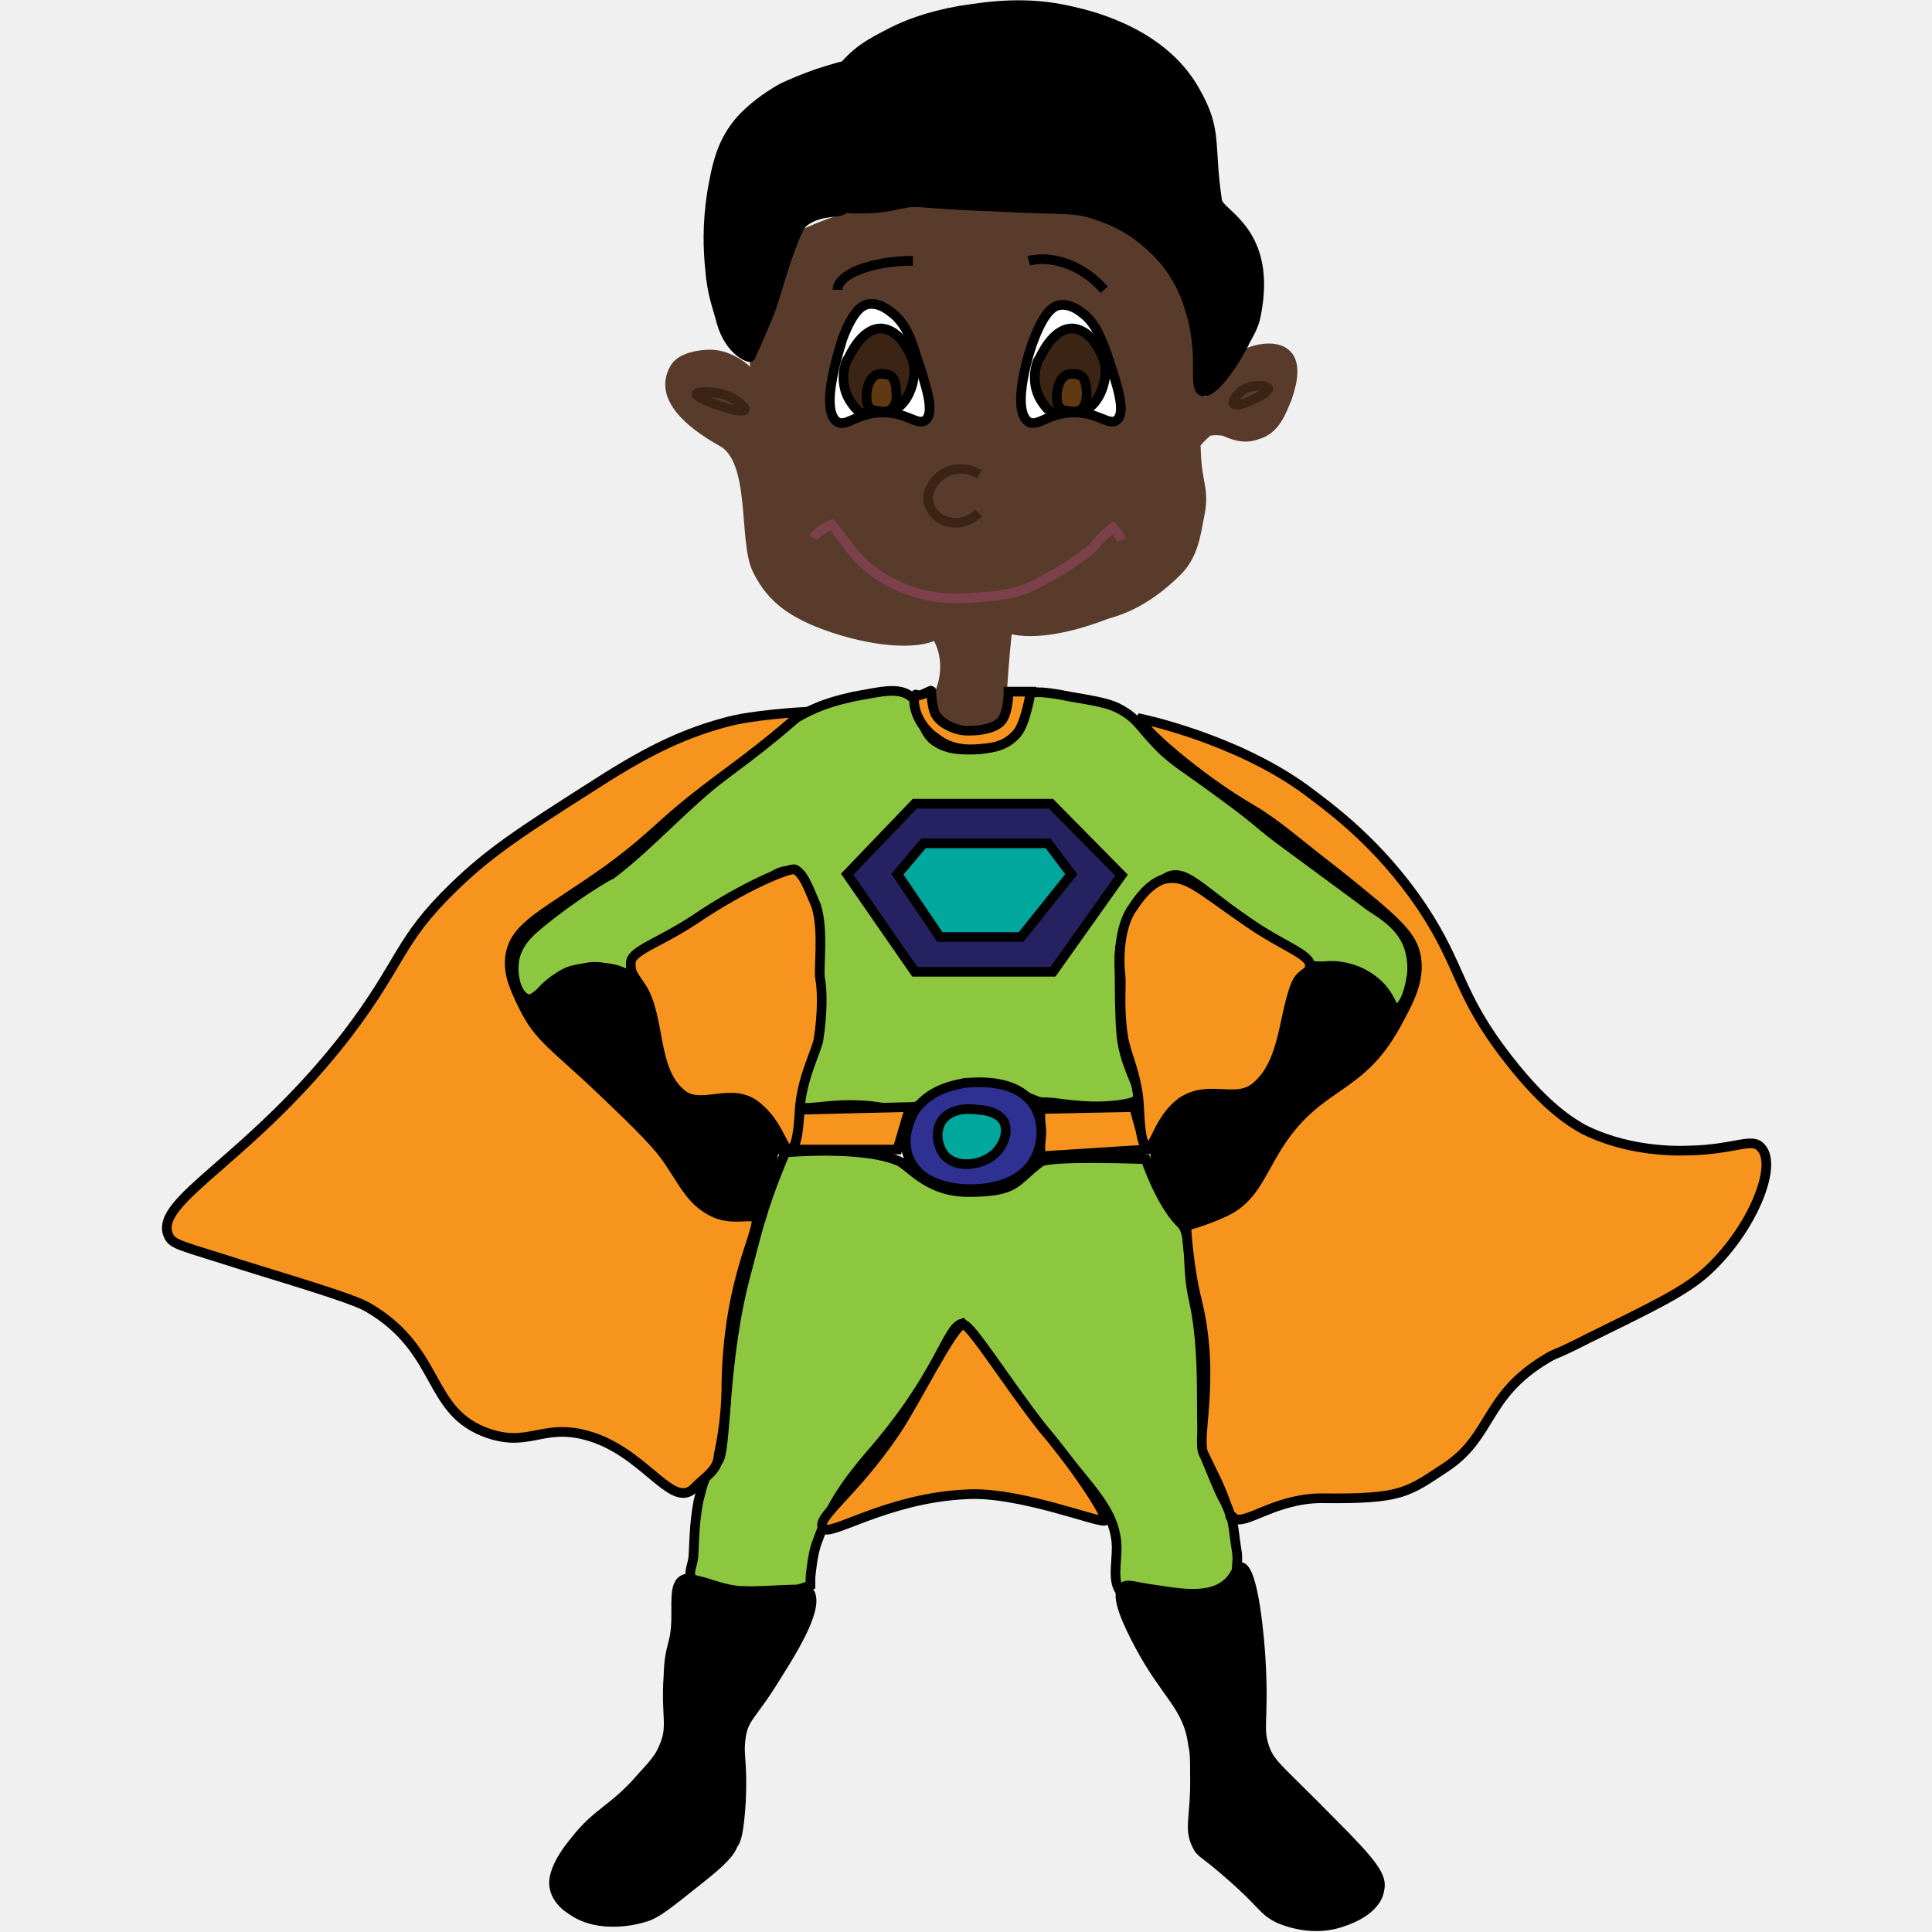
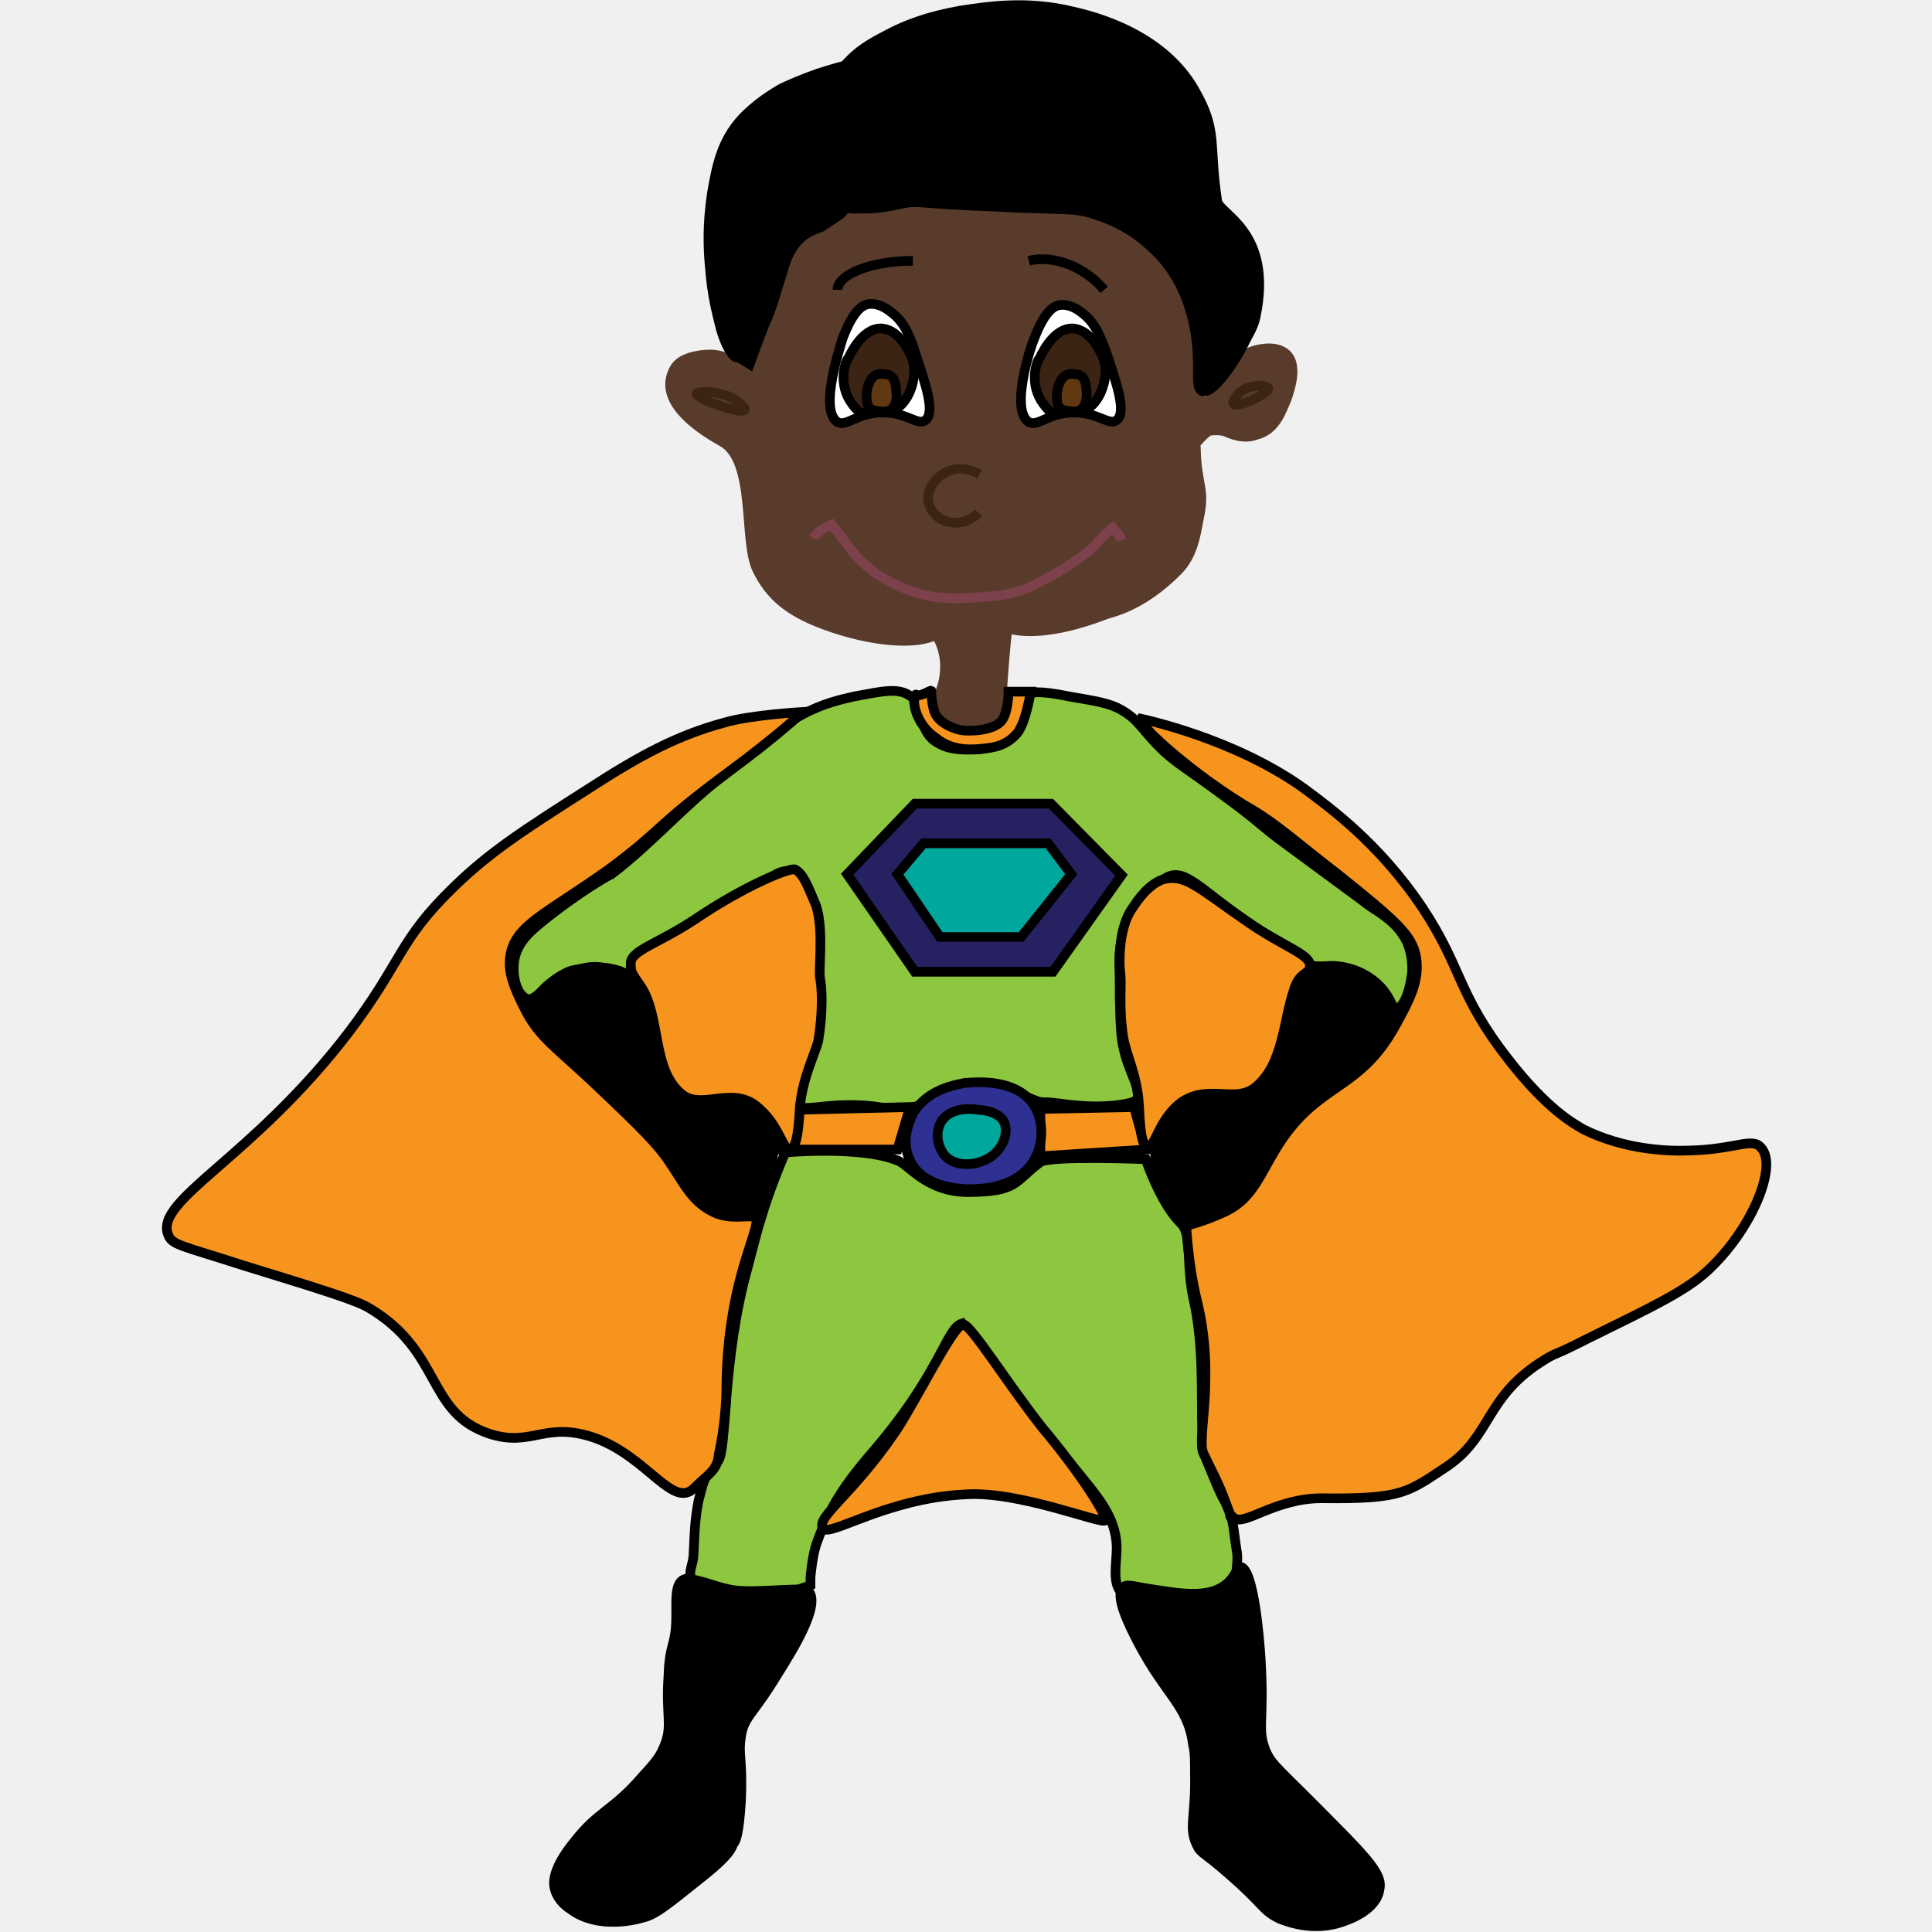
<svg xmlns="http://www.w3.org/2000/svg" version="1.1" id="Layer_1" x="0px" y="0px" viewBox="0 0 200 200" enable-background="new 0 0 200 200" xml:space="preserve">
  <path fill="#593B2B" stroke="#593B2B" stroke-miterlimit="10" d="M103.6,73.8c0,0,0.3-5.5,0.7-8.8c0,0,2.9,1.4,10.2-1.4  c0.9-0.3,3.8-0.9,7.4-4.5c1.6-1.6,1.9-3.8,2.2-5.4c0.7-3.1-0.2-3.4-0.3-7.1c0,0-0.8-0.2,1.2-1.9c0.2-0.2,1.5-0.2,1.9,0  c0.7,0.3,1.9,0.8,3.2,0.3c2-0.5,2.6-2.6,3.1-3.7c0.3-0.9,1.2-3.4,0-4.6c-0.9-0.9-2.6-0.7-3.7-0.3c-3.4,1.2-3.8,5.5-4.9,5.3  c-0.9-0.1,0.2-1.9-1-6.8c-0.3-1.4-0.2-1.8-1.8-4.6c-1.1-2-2.3-4.5-4.1-5.7c-2-1.2-3.8-2.4-9-2.7c-5.7-0.4-6.6-0.1-12.9-0.3  c-2.6-0.1-6.5-0.1-12.1,2.4c-2.1,1-3.4,9.1-4.3,10.2c-2.9,4,0,4.8-0.2,5.9l0,0c-0.2,0.1-1.2-1.3-2.4-2.2c-0.3-0.2-1.6-1.2-3.3-1.2  c-1.1,0-3.1,0.3-3.7,1.5c-1.6,2.9,1.5,5.6,4.9,7.5c3.6,1.9,2.2,10.3,3.7,13.3c1.2,2.4,2.9,4.2,7,5.7c4.9,1.8,9.6,2.1,11.5,1l0,0  c1.9,3.1,0.3,6.2,0.3,6.2c0,0.3,0,1,0,1.8c0.4,0.3,1.2,0.9,2.3,1.1c0.3,0.1,0.7,0.1,1.1,0.1C102.4,74.8,103.6,73.8,103.6,73.8z" />
-   <path fill="#8DC63F" stroke="#000000" stroke-miterlimit="10" d="M94.3,72.1c-1.3-1-3.1-0.5-5.9,0c-1.3,0.3-3.2,0.7-5.4,1.9  c-3.3,1.8-4.9,3.7-8,6.2c-4.3,3.3-7.5,7.1-11.7,10.3c-0.1,0-3.5,1.9-7.4,5.1c-1.1,0.9-2.2,1.9-2.6,3.5c-0.4,1.8,0.2,4,1.3,4.3  c0.7,0.2,1.1-0.7,3.2-1.9c1.4-0.9,2.6-1.5,4.1-1.4c1.5,0.1,1.6,0.9,2.7,0.9c2.1,0.1,4.7-3.6,6.4-4.7c1.4-1,3.5-1.4,5.8-3.6  c1.1-1.1,1.3-1,2.3-1.4c1-0.5,2.5-2.5,4.5,0.5c1.2,2,1,6.7,1.1,8.7c0.1,1.6,0,5.9-0.8,8.9c0,0-0.1,0.5-0.8,3.1l-0.4,1.9  c0.3,0.7,2.5-0.1,5.9,0c3.4,0.1,3.8,0.8,5.6,0.3c1.9-0.4,2-1.3,4.2-2.1c1.9-0.7,4.2-0.5,4.7-0.4c1.9,0.4,2.1,1,4.3,1.8  c0.7,0.2,0.3,0,2,0.2c2.9,0.4,4.6,0.4,6.3,0.2c1.5-0.2,1.8-0.4,1.9-0.5c0.8-1-0.8-2.6-1.4-5.9c-0.2-1-0.3-3.7-0.3-6.8  c0-1.8-0.3-3.3,1-6.2c1.8-3.8,3.1-3.6,4.2-4.1c1.3-0.5,3.6,1.2,8.1,4.8c3.7,2.9,4.7,4.1,6.8,4.3c1.2,0.1,2.1-0.1,3.7,0.3  c0.8,0.2,2.4,0.8,3.5,2.2c0.9,1.1,0.9,1.9,1.3,1.9c0.8,0,1.4-1.8,1.6-3.2c0.1-0.4,0.2-1.6-0.2-3c-0.7-2.2-2.4-3.3-4.1-4.4  c0,0-0.5-0.4-8.4-6.2c-3.3-2.4-2.6-2.2-6.7-5.2c-4.2-3.1-4.5-3.1-6.2-4.6c-2.4-2.3-2.5-3.2-4.4-4.3c-1.2-0.7-2.5-0.9-5.4-1.4  c-3.4-0.7-4-0.4-4.3-0.2c-1.2,0.9-0.2,2.5-1.4,4.1c-1.3,1.5-3.6,1.6-4.4,1.6c-0.9,0-2.7,0.1-4.1-1.1C94.9,74.9,95.8,73.2,94.3,72.1z  " />
+   <path fill="#8DC63F" stroke="#000000" stroke-miterlimit="10" d="M94.3,72.1c-1.3-1-3.1-0.5-5.9,0c-1.3,0.3-3.2,0.7-5.4,1.9  c-3.3,1.8-4.9,3.7-8,6.2c-4.3,3.3-7.5,7.1-11.7,10.3c-0.1,0-3.5,1.9-7.4,5.1c-1.1,0.9-2.2,1.9-2.6,3.5c-0.4,1.8,0.2,4,1.3,4.3  c0.7,0.2,1.1-0.7,3.2-1.9c1.4-0.9,2.6-1.5,4.1-1.4s1.6,0.9,2.7,0.9c2.1,0.1,4.7-3.6,6.4-4.7c1.4-1,3.5-1.4,5.8-3.6  c1.1-1.1,1.3-1,2.3-1.4c1-0.5,2.5-2.5,4.5,0.5c1.2,2,1,6.7,1.1,8.7c0.1,1.6,0,5.9-0.8,8.9c0,0-0.1,0.5-0.8,3.1l-0.4,1.9  c0.3,0.7,2.5-0.1,5.9,0s3.8,0.8,5.6,0.3c1.9-0.4,2-1.3,4.2-2.1c1.9-0.7,4.2-0.5,4.7-0.4c1.9,0.4,2.1,1,4.3,1.8c0.7,0.2,0.3,0,2,0.2  c2.9,0.4,4.6,0.4,6.3,0.2c1.5-0.2,1.8-0.4,1.9-0.5c0.8-1-0.8-2.6-1.4-5.9c-0.2-1-0.3-3.7-0.3-6.8c0-1.8-0.3-3.3,1-6.2  c1.8-3.8,3.1-3.6,4.2-4.1c1.3-0.5,3.6,1.2,8.1,4.8c3.7,2.9,4.7,4.1,6.8,4.3c1.2,0.1,2.1-0.1,3.7,0.3c0.8,0.2,2.4,0.8,3.5,2.2  c0.9,1.1,0.9,1.9,1.3,1.9c0.8,0,1.4-1.8,1.6-3.2c0.1-0.4,0.2-1.6-0.2-3c-0.7-2.2-2.4-3.3-4.1-4.4c0,0-0.5-0.4-8.4-6.2  c-3.3-2.4-2.6-2.2-6.7-5.2c-4.2-3.1-4.5-3.1-6.2-4.6c-2.4-2.3-2.5-3.2-4.4-4.3c-1.2-0.7-2.5-0.9-5.4-1.4c-3.4-0.7-4-0.4-4.3-0.2  c-1.2,0.9-0.2,2.5-1.4,4.1c-1.3,1.5-3.6,1.6-4.4,1.6c-0.9,0-2.7,0.1-4.1-1.1C94.9,74.9,95.8,73.2,94.3,72.1z" />
  <polygon fill="#262262" stroke="#000000" stroke-miterlimit="10" points="94.7,83.2 87.7,90.5 94.7,100.6 109,100.6 116.1,90.6   108.8,83.2 " />
  <polygon fill="#00A79D" stroke="#000000" stroke-miterlimit="10" points="92.9,90.5 97.3,97 105.7,97 110.9,90.5 108.5,87.3   95.6,87.3 " />
-   <path stroke="#000000" stroke-miterlimit="10" d="M55.1,104.1c-0.3,1.2,0.7,2.5,3.3,5.2c5.8,5.8,6.7,5.1,9.1,8.1  c2.4,3,2.9,5.3,6.2,7.6c1.4,1,2.4,1.3,3.3,1.1c1.8-0.5,2.4-3.2,2.7-4.8c0.4-1.9,0.9-4.1-0.3-5.7c-1-1.3-2.5-1.6-3.7-1.9  c-2.5-0.5-3.2,0.3-4.4,0c-3.8-1.1-2.1-10.8-6.7-13c-1.9-0.9-4.4-0.5-5.5-0.2C58.1,100.8,55.7,102.4,55.1,104.1z" />
-   <path stroke="#000000" stroke-miterlimit="10" d="M136.1,100.3c-4.2,1.6-2.5,10.8-7,13c-2.3,1.1-4-0.5-6.5,1.1c-2.5,1.6-3,4.7-3,5.1  c-0.3,2.7,0.9,6.3,3.2,6.8c1.4,0.4,2.9-0.4,3.8-1.1c2.9-1.9,3.2-3.7,5.6-6.7c1-1.3,0.8-0.8,8.7-8c2.5-2.3,3.6-3.4,3.5-4.8  c-0.1-2.1-2.3-4.4-3-4.7C140.6,100.4,138,99.5,136.1,100.3z" />
+   <path stroke="#000000" stroke-miterlimit="10" d="M55.1,104.1c-0.3,1.2,0.7,2.5,3.3,5.2c5.8,5.8,6.7,5.1,9.1,8.1s2.9,5.3,6.2,7.6  c1.4,1,2.4,1.3,3.3,1.1c1.8-0.5,2.4-3.2,2.7-4.8c0.4-1.9,0.9-4.1-0.3-5.7c-1-1.3-2.5-1.6-3.7-1.9c-2.5-0.5-3.2,0.3-4.4,0  c-3.8-1.1-2.1-10.8-6.7-13c-1.9-0.9-4.4-0.5-5.5-0.2C58.1,100.8,55.7,102.4,55.1,104.1z" />
+   <path stroke="#000000" stroke-miterlimit="10" d="M136.1,100.3c-4.2,1.6-2.5,10.8-7,13c-2.3,1.1-4-0.5-6.5,1.1s-3,4.7-3,5.1  c-0.3,2.7,0.9,6.3,3.2,6.8c1.4,0.4,2.9-0.4,3.8-1.1c2.9-1.9,3.2-3.7,5.6-6.7c1-1.3,0.8-0.8,8.7-8c2.5-2.3,3.6-3.4,3.5-4.8  c-0.1-2.1-2.3-4.4-3-4.7C140.6,100.4,138,99.5,136.1,100.3z" />
  <path fill="#F7941E" stroke="#000000" stroke-miterlimit="10" d="M81.9,114.9c-0.3,1.3-0.8,2.7-1.1,4.1h12.1l1.3-4.4L81.9,114.9z" />
  <polygon fill="#F7941E" stroke="#000000" stroke-miterlimit="10" points="107.7,114.8 107.7,119.7 118.6,119 117.4,114.6 " />
  <path fill="#2E3192" stroke="#000000" stroke-miterlimit="10" d="M94.5,115.3c-0.1,0.3-1.4,2.6-0.3,4.8c1.3,2.9,5.4,3,6.2,3  c0.9,0,5.2,0,6.8-3.3c0.1-0.1,1.3-2.6,0-5.1c-1.8-3.3-6.7-2.6-7.3-2.6C99,112.3,96,112.7,94.5,115.3z" />
  <path fill="#00A79D" stroke="#000000" stroke-miterlimit="10" d="M97.5,116c-0.7,1.1-0.5,2.5,0.2,3.5c1.2,1.5,3.8,1.2,5.2,0  c0.8-0.7,1.5-2,1.1-3.2c-0.4-1.1-2-1.4-2.6-1.4C100.8,114.8,98.6,114.5,97.5,116z" />
  <path fill="#8DC63F" stroke="#000000" stroke-miterlimit="10" d="M81.3,119.3c0,0-1.6,3.6-2.6,7.1c-0.2,0.5-0.9,3.3-1.3,4.8  c-2.7,9.6-2.1,19.1-3.1,20.1c-1.4,1.3-1.5,2.2-2,4.1c-0.4,2.2-0.4,3.4-0.5,5.4c0,1-0.5,1.8-0.3,2.4c0.2,1,1.8,1.4,2.7,1.6  c0.5,0.2,3.1,0.5,5.1,0.4c2.1-0.1,4.6-1.1,4.6-1.1v-0.8c0,0,0.2-2.5,0.7-3.7c1.3-3.7,3.1-6.2,5.4-8.9c7.5-8.6,7.9-13.2,9.6-13.7  c0,0,3.1,4.6,11.4,14.7c2.5,3.1,4.5,5.2,4.6,8.4c0,1.9-0.5,3.7,0.5,4.8c0.2,0.2,0.7,0.5,3.5,0.8c5.1,0.3,6.6-0.7,7-0.9  c0.5-0.3,1.4-1,1.4-1.9s0.2-1.5,0-2.5c-0.4-2.5-0.2-3.2-1.5-5.5c-0.5-1-1-2.3-1.5-3.5c-1.2-2.5,0.1-9.8-1.4-16.7  c-0.9-3.8-0.1-6.9-1.4-8.1c-2.1-2.1-3.6-6.6-3.6-6.6s-9.9-0.4-10.9,0.3c-2.7,2-2.3,3.1-7.5,3.1c-4.4,0-6.2-3-7.4-3.3  C89,118.6,81.3,119.3,81.3,119.3z" />
  <path stroke="#000000" stroke-miterlimit="10" d="M70,167.2c0-1.8-0.1-3.3,0.8-3.7c0.4-0.2,0.9,0,2.1,0.3c1.3,0.4,2.7,0.9,4.1,0.9  c2.2,0.1,6.4-0.4,6.7,0c1.2,1.4-1.3,5.6-3.2,8.6c-2.6,4.3-3.5,4.4-3.8,6.5c-0.3,2,0.2,2.3,0,6.7c-0.2,3.2-0.5,4.1-0.8,4.4  c-0.3,0.8-0.9,1.6-3.7,3.8c-2.9,2.3-4.3,3.5-5.6,3.8c-0.3,0.1-4.6,1.4-7.6-0.9c-0.5-0.3-1.4-1.1-1.6-2.2c-0.1-0.4-0.3-1.9,2.1-4.8  c2.4-3.1,4-3.2,7-6.7c1.2-1.3,1.8-2,2.2-3c1-2.2,0.2-3.2,0.5-7.4C69.3,170,70,170.5,70,167.2z" />
  <path stroke="#000000" stroke-miterlimit="10" d="M117.9,170.2c-1-1.9-2.6-5.1-1.6-5.9c0.4-0.4,1.2,0,3.5,0.3c2.5,0.4,5.3,0.8,7-0.5  c1.2-0.9,1.2-1.9,1.6-1.9c1.4,0.1,2,7.8,2.1,9.5c0.4,6.7-0.4,7.1,0.5,9.5c0.7,1.6,1.3,1.8,7,7.6c4.2,4.2,5.1,5.5,4.8,6.8  c-0.3,2.1-3.1,3.1-3.7,3.3c-3.2,1.2-6.2-0.1-6.7-0.3c-1.8-0.9-1.5-1.4-5.2-4.6c-2.6-2.3-2.9-2.1-3.3-3c-0.9-1.8-0.1-2.9-0.2-7.4  c0-1.4,0-2.2-0.2-3C123,176.6,120.7,175.5,117.9,170.2z" />
  <path fill="#F7941E" stroke="#000000" stroke-miterlimit="10" d="M118.1,74.4c0,0,9.7,2,17,7.3c2.4,1.8,7.6,5.5,12.1,12.2  c4.2,6.3,3.6,8.9,8.9,15.7c4.1,5.3,6.8,6.7,7.8,7.3c4.2,2.1,8.7,2.3,11,2.2c4.7-0.1,6.5-1.4,7.4-0.3c1.8,1.9-1,8.6-5.6,12.8  c-2.3,2.1-5.7,3.7-12.4,7c-3.5,1.8-3.2,1.4-4.3,2.1c-6.3,3.8-5.5,7.9-10.2,11.1c-4.1,2.7-4.6,3.4-13,3.3c-4.9,0-8.1,3-9.1,2  c-0.9-0.9,0.3,1.2-0.8-1.5c-0.7-2-1.4-3.2-2.3-5.1c-0.8-1.6,1.3-7.8-0.7-15.9c-0.9-3.6-1.1-7.7-1.1-7.7s2-0.5,4.1-1.5  c2.7-1.3,3.5-3.7,5.2-6.5c4.3-7,8.5-5.7,12.4-12.8c1.3-2.4,2.5-4.5,2.1-7c-0.4-2.3-2-3.7-8.1-8.6c-4.3-3.3-6.2-5.1-8.9-6.7  C123.9,80.5,117.7,75,118.1,74.4z" />
  <g>
    <path fill="#27AAE1" stroke="#000000" stroke-miterlimit="10" d="M120.5,91c2-1.4,3.5,0.9,8.6,4.4c3.7,2.6,6.6,3.4,6.5,4.6   c0,0.9-1,0.5-1.6,2.3c-1.2,3.4-1.1,7.9-4.1,10.3c-2.1,1.6-4.8-0.4-7.6,1.5c-2.4,1.8-2.7,4.7-3.5,4.6c-0.7-0.1-0.8-2.4-0.9-4.4   c-0.2-3-1.3-5.1-1.6-6.8c-0.5-3-0.3-5.5-0.1-6.5c0.2-0.9,1.5-2.4,2.5-5.1C119.2,94,119.7,91.6,120.5,91z" />
  </g>
  <path fill="#F7941E" stroke="#000000" stroke-miterlimit="10" d="M114.4,157.4c-0.4,0.4-9-3.1-14.5-2.7c-8.2,0.4-14.1,4.5-14.7,3.5  c-0.8-1.1,3.1-3.5,7.5-10c2.1-3.1,6-11.1,7-11.1c0.8,0,4.5,6,8.2,10.7C111.7,152.3,114.7,157,114.4,157.4z" />
-   <path fill="#F7941E" stroke="#000000" stroke-miterlimit="10" d="M71.9,154c-2.2,2.3-4.8-3.1-10.2-5.1c-5.3-1.9-6.6,1-11.1-0.5  c-6.5-2.2-4.8-8.5-12.4-13c-1.3-0.8-5.2-2-13-4.4c-6.5-2.1-7.4-2.1-7.8-3.2c-1.4-3.6,8.6-7.8,18.6-20.8c5.7-7.5,5.2-9.6,11-15.2  c3.7-3.6,7.1-5.8,14-10.2c5.4-3.5,9.2-5.5,14-6.8c2.7-0.8,8.1-1.1,8.1-1.1s-2.5,2.4-7.8,6.3c-7.7,5.7-6.5,5.7-12.3,10  c-6.6,4.7-9.8,5.8-10.2,9.1c-0.2,1.6,0.4,3.1,1.4,5.1c1.6,3.3,3.3,4.1,8.1,8.7c4,3.8,5.9,5.7,7,7.4c1.5,2.2,2.3,4.1,4.6,5.2  c2.3,1.1,4.7-0.3,4.4,1.1c-0.3,2.1-2.9,6.9-3.1,16.5c0,2.3-0.2,4.7-0.8,7.5C74.3,152.2,73.2,152.7,71.9,154z" />
+   <path fill="#F7941E" stroke="#000000" stroke-miterlimit="10" d="M71.9,154c-2.2,2.3-4.8-3.1-10.2-5.1c-5.3-1.9-6.6,1-11.1-0.5  c-6.5-2.2-4.8-8.5-12.4-13c-1.3-0.8-5.2-2-13-4.4c-6.5-2.1-7.4-2.1-7.8-3.2C16,124.2,26,120,36,107c5.7-7.5,5.2-9.6,11-15.2  c3.7-3.6,7.1-5.8,14-10.2c5.4-3.5,9.2-5.5,14-6.8c2.7-0.8,8.1-1.1,8.1-1.1s-2.5,2.4-7.8,6.3c-7.7,5.7-6.5,5.7-12.3,10  c-6.6,4.7-9.8,5.8-10.2,9.1c-0.2,1.6,0.4,3.1,1.4,5.1c1.6,3.3,3.3,4.1,8.1,8.7c4,3.8,5.9,5.7,7,7.4c1.5,2.2,2.3,4.1,4.6,5.2  c2.3,1.1,4.7-0.3,4.4,1.1c-0.3,2.1-2.9,6.9-3.1,16.5c0,2.3-0.2,4.7-0.8,7.5C74.3,152.2,73.2,152.7,71.9,154z" />
  <g>
    <path fill="#F7941E" stroke="#000000" stroke-miterlimit="10" d="M120.5,91c2.3-0.5,3.5,0.9,8.6,4.4c3.7,2.6,6.6,3.4,6.5,4.6   c0,0.9-1,0.5-1.6,2.3c-1.2,3.4-1.1,7.9-4.1,10.3c-2.1,1.6-4.8-0.4-7.6,1.5c-2.4,1.8-2.7,4.7-3.5,4.6c-0.7-0.1-0.8-2.4-0.9-4.4   c-0.2-3-1.3-5.1-1.6-6.8c-0.5-3-0.2-5.5-0.3-6.5c-0.2-1.5-0.2-5.1,1.3-7.1C118.4,92.2,119.5,91.3,120.5,91z" />
  </g>
  <g>
    <path fill="#F7941E" stroke="#000000" stroke-miterlimit="10" d="M82.3,90c-0.5-0.2-5.1,1.6-10.4,5.2c-3.8,2.5-6.6,3.2-6.6,4.5   c0,0.9,0,0.9,1.1,2.5c2,3.1,1.1,8.5,4.1,11c2,1.8,5.2-0.8,7.8,1.3c2.4,1.9,2.7,4.6,3.5,4.5c0.7-0.1,0.9-2.4,1-4.4   c0.3-3,1.4-5.1,1.9-6.8c0.5-3,0.4-5.5,0.2-6.5c-0.2-0.9,0.4-4.9-0.4-7.5C83.6,91.7,83.2,90.5,82.3,90z" />
  </g>
  <path fill="#F7941E" stroke="#000000" stroke-miterlimit="10" d="M94.8,71.9c0-0.1,0,0.3,0.9-0.1c0.8-0.4,0.7-0.3,0.7-0.3  s0,1.1,0.3,2.1c0.4,1.3,2.2,1.9,2.9,2s3.2,0.1,4.1-1c0.7-0.9,0.7-3,0.7-3h2.3c0,0-0.5,3.2-1.4,4.3c-1.2,1.4-2.6,1.5-3.6,1.6  s-3.1,0.3-4.8-1.1C94.9,75.1,94.3,72.6,94.8,71.9z" />
  <path fill="none" stroke="#3C2415" stroke-miterlimit="10" d="M127.7,41.8c-0.2-0.2,0.4-1.2,1.3-1.6c1-0.4,2.2-0.3,2.3,0  C131.3,40.8,128,42.3,127.7,41.8z" />
  <path fill="none" stroke="#3C2415" stroke-miterlimit="10" d="M77.1,42.4c0.1-0.2-1-1.3-2.4-1.6c-1.1-0.3-2.5-0.3-2.6,0  C72.1,41.3,76.9,43,77.1,42.4z" />
  <g>
    <path fill="#FFFFFF" stroke="#000000" stroke-miterlimit="10" d="M106.5,43.7c1,0.5,2-1,4.7-1c2.5,0,3.6,1.4,4.4,0.8   c1-0.8,0.1-3.5-1-6.8c-0.9-2.6-1.6-3.6-2.7-4.4c-0.4-0.3-1.3-0.9-2.3-0.7c-0.4,0.1-1.4,0.4-2.6,3.6   C106.8,35.6,104.5,42.4,106.5,43.7z" />
    <path fill="#3C2415" stroke="#000000" stroke-miterlimit="10" d="M108,41.8c-1.5-2-0.7-4.4-0.4-4.7c0.1-0.1,1.3-3.1,3.4-3.1   c2,0.1,3,2.6,3.2,3.1c0.8,1.9-0.5,5.8-3.1,5.6C109.2,42.6,109.1,43.3,108,41.8z" />
-     <path fill="#603913" stroke="#000000" stroke-miterlimit="10" d="M111,42.6c-1.2-0.1-1.6-0.3-1.6-1.6c0-0.7,0.3-2.3,1.5-2.3   c1.2,0,1.5,0.4,1.6,2C112.5,41.7,112.2,42.7,111,42.6z" />
+     <path fill="#603913" stroke="#000000" stroke-miterlimit="10" d="M111,42.6c-1.2-0.1-1.6-0.3-1.6-1.6c0-0.7,0.3-2.3,1.5-2.3   s1.5,0.4,1.6,2C112.5,41.7,112.2,42.7,111,42.6z" />
  </g>
  <g>
    <path fill="#FFFFFF" stroke="#000000" stroke-miterlimit="10" d="M86.7,43.7c1,0.5,2-1,4.7-1c2.5,0,3.6,1.4,4.4,0.8   c1-0.8,0.1-3.5-1-6.8C94,34,93.2,33,92.1,32.2c-0.4-0.3-1.3-0.9-2.3-0.7c-0.4,0.1-1.4,0.4-2.6,3.6C87.1,35.6,84.7,42.4,86.7,43.7z" />
    <path fill="#3C2415" stroke="#000000" stroke-miterlimit="10" d="M88.2,41.8c-1.5-2-0.7-4.4-0.4-4.7c0.1-0.1,1.3-3.1,3.4-3.1   c2,0.1,3,2.6,3.2,3.1c0.8,1.9-0.5,5.8-3.1,5.6C89.4,42.6,89.3,43.3,88.2,41.8z" />
    <path fill="#603913" stroke="#000000" stroke-miterlimit="10" d="M91.3,42.6c-1.2-0.1-1.6-0.3-1.6-1.6c0-0.7,0.3-2.3,1.5-2.3   s1.5,0.4,1.6,2C92.9,41.7,92.5,42.7,91.3,42.6z" />
  </g>
  <path fill="none" stroke="#000000" stroke-miterlimit="10" d="M106.5,27c1.8-0.5,5.2,0,7.8,3" />
  <path fill="none" stroke="#000000" stroke-miterlimit="10" d="M86.7,30c0-1.6,3.5-3,7.8-3" />
  <line fill="none" stroke="#000000" stroke-miterlimit="10" x1="108.5" y1="29.7" x2="108.5" y2="29.7" />
  <g>
    <path fill="none" stroke="#3C2415" stroke-miterlimit="10" d="M101.4,49.1c-0.2-0.1-1.5-0.9-3-0.4c-1.3,0.4-2.5,1.8-2.3,3.2   c0.2,1.1,1.1,1.9,2,2.1c1.1,0.3,2.3,0,3.2-0.9" />
  </g>
  <path fill="none" stroke="#7C414B" stroke-miterlimit="10" d="M84.2,55.7c0.4-0.8,1.9-1.4,1.9-1.4s1.2,1.5,2,2.6  c2.7,3.5,6.7,4.5,8.1,4.8c2.2,0.4,3.8,0.2,5.5,0.1c1.3-0.1,3.3-0.2,5.5-1.3c1.2-0.7,2.4-1.2,4.2-2.5c2-1.3,2.2-1.9,2.2-1.9  c1.3-1.3,1.6-1.5,1.6-1.5s0.7,0.8,0.9,1.3" />
-   <path stroke="#000000" stroke-miterlimit="10" d="M74.7,33.4c-0.4-1.6-1-2.9-1.2-5.6c-0.2-2-0.3-4.5,0.2-7.8c0.5-2.9,1-5.4,3.1-7.7  c1.5-1.6,3.3-2.7,4.2-3.2c1.1-0.5,2-0.9,3.7-1.5c1.6-0.5,2.9-0.9,2.6-0.7c-0.4,0.5-3.1,3.4-3.3,7.9c-0.1,0.9-0.2,2.9,1,4.4  c1.1,1.4,2.5,1.8,2.4,2.3c-0.1,0.7-2.3,0.1-4.1,1.4c-0.5,0.4-0.8,0.9-2,4.3c-1.3,4.1-1.3,4.5-2.2,6.5c-0.4,1-1.4,3.2-1.4,3.2l0,0  C77.8,37.2,75.6,36.5,74.7,33.4z" />
-   <path stroke="#000000" stroke-miterlimit="10" d="M92.4,3.3c1.4-0.7,3.6-1.6,7-2.2c2.7-0.4,6.8-1.1,11.7,0.1  c2.2,0.5,9.3,2.3,12.6,8.2c2.4,4.2,1.4,5.4,2.3,11.4c0.2,1.4,5.8,3.1,4,11.9c-0.2,1.1-0.8,2-1.1,2.6c-1,2.1-3.3,5.5-4.4,5.2  c-1.1-0.3,0.2-3.6-1.3-8.4c-0.3-1.1-1.3-4.1-4-6.5c-2.1-2-4.3-2.9-5.6-3.3c-2.4-0.9-3.4-0.5-10.3-0.9c-8.5-0.3-8.1-0.7-10-0.3  c-2.3,0.5-2.8,0.5-5,0.5c-1.8,0-3.2-1.9-3.5-2.4c-1.6-3.2-0.5-6.6,0-8c0.3-1.1,1.2-3,3-4.8C89.3,4.8,90.9,4.1,92.4,3.3z" />
+   <path stroke="#000000" stroke-miterlimit="10" d="M74.6,34c-0.4-1.6-0.9-3.5-1.1-6.2c-0.2-2-0.3-4.5,0.2-7.8c0.5-2.9,1-5.4,3.1-7.7  c1.5-1.6,3.3-2.7,4.2-3.2c1.1-0.5,2-0.9,3.7-1.5c1.6-0.5,2.9-0.9,2.6-0.7c-0.4,0.5-3.1,3.4-3.3,7.9c-0.1,0.9-0.2,2.9,1,4.4  c1.1,1.4,2.5,1.8,2.4,2.3c-0.1,0.7-0.4,0.6-2.2,1.9c-0.5,0.4-2.7,0.4-3.9,3.8c-1.3,4.1-1.3,4.5-2.2,6.5c-0.4,1-1.5,4-1.5,4l-1.3-0.8  C76.5,37.2,75.5,37.1,74.6,34z" />
+   <path stroke="#000000" stroke-miterlimit="10" d="M92.4,3.3c1.4-0.7,3.6-1.6,7-2.2c2.7-0.4,6.8-1.1,11.7,0.1  c2.2,0.5,9.3,2.3,12.6,8.2c2.4,4.2,1.4,5.4,2.3,11.4c0.2,1.4,5.8,3.1,4,11.9c-0.2,1.1-0.8,2-1.1,2.6c-1,2.1-3.3,5.5-4.4,5.2  s0.2-3.6-1.3-8.4c-0.3-1.1-1.3-4.1-4-6.5c-2.1-2-4.3-2.9-5.6-3.3c-2.4-0.9-3.4-0.5-10.3-0.9c-8.5-0.3-8.1-0.7-10-0.3  c-2.3,0.5-2.8,0.5-5,0.5c-1.8,0-3.2-1.9-3.5-2.4c-1.6-3.2-0.5-6.6,0-8c0.3-1.1,1.2-3,3-4.8C89.3,4.8,90.9,4.1,92.4,3.3z" />
</svg>
